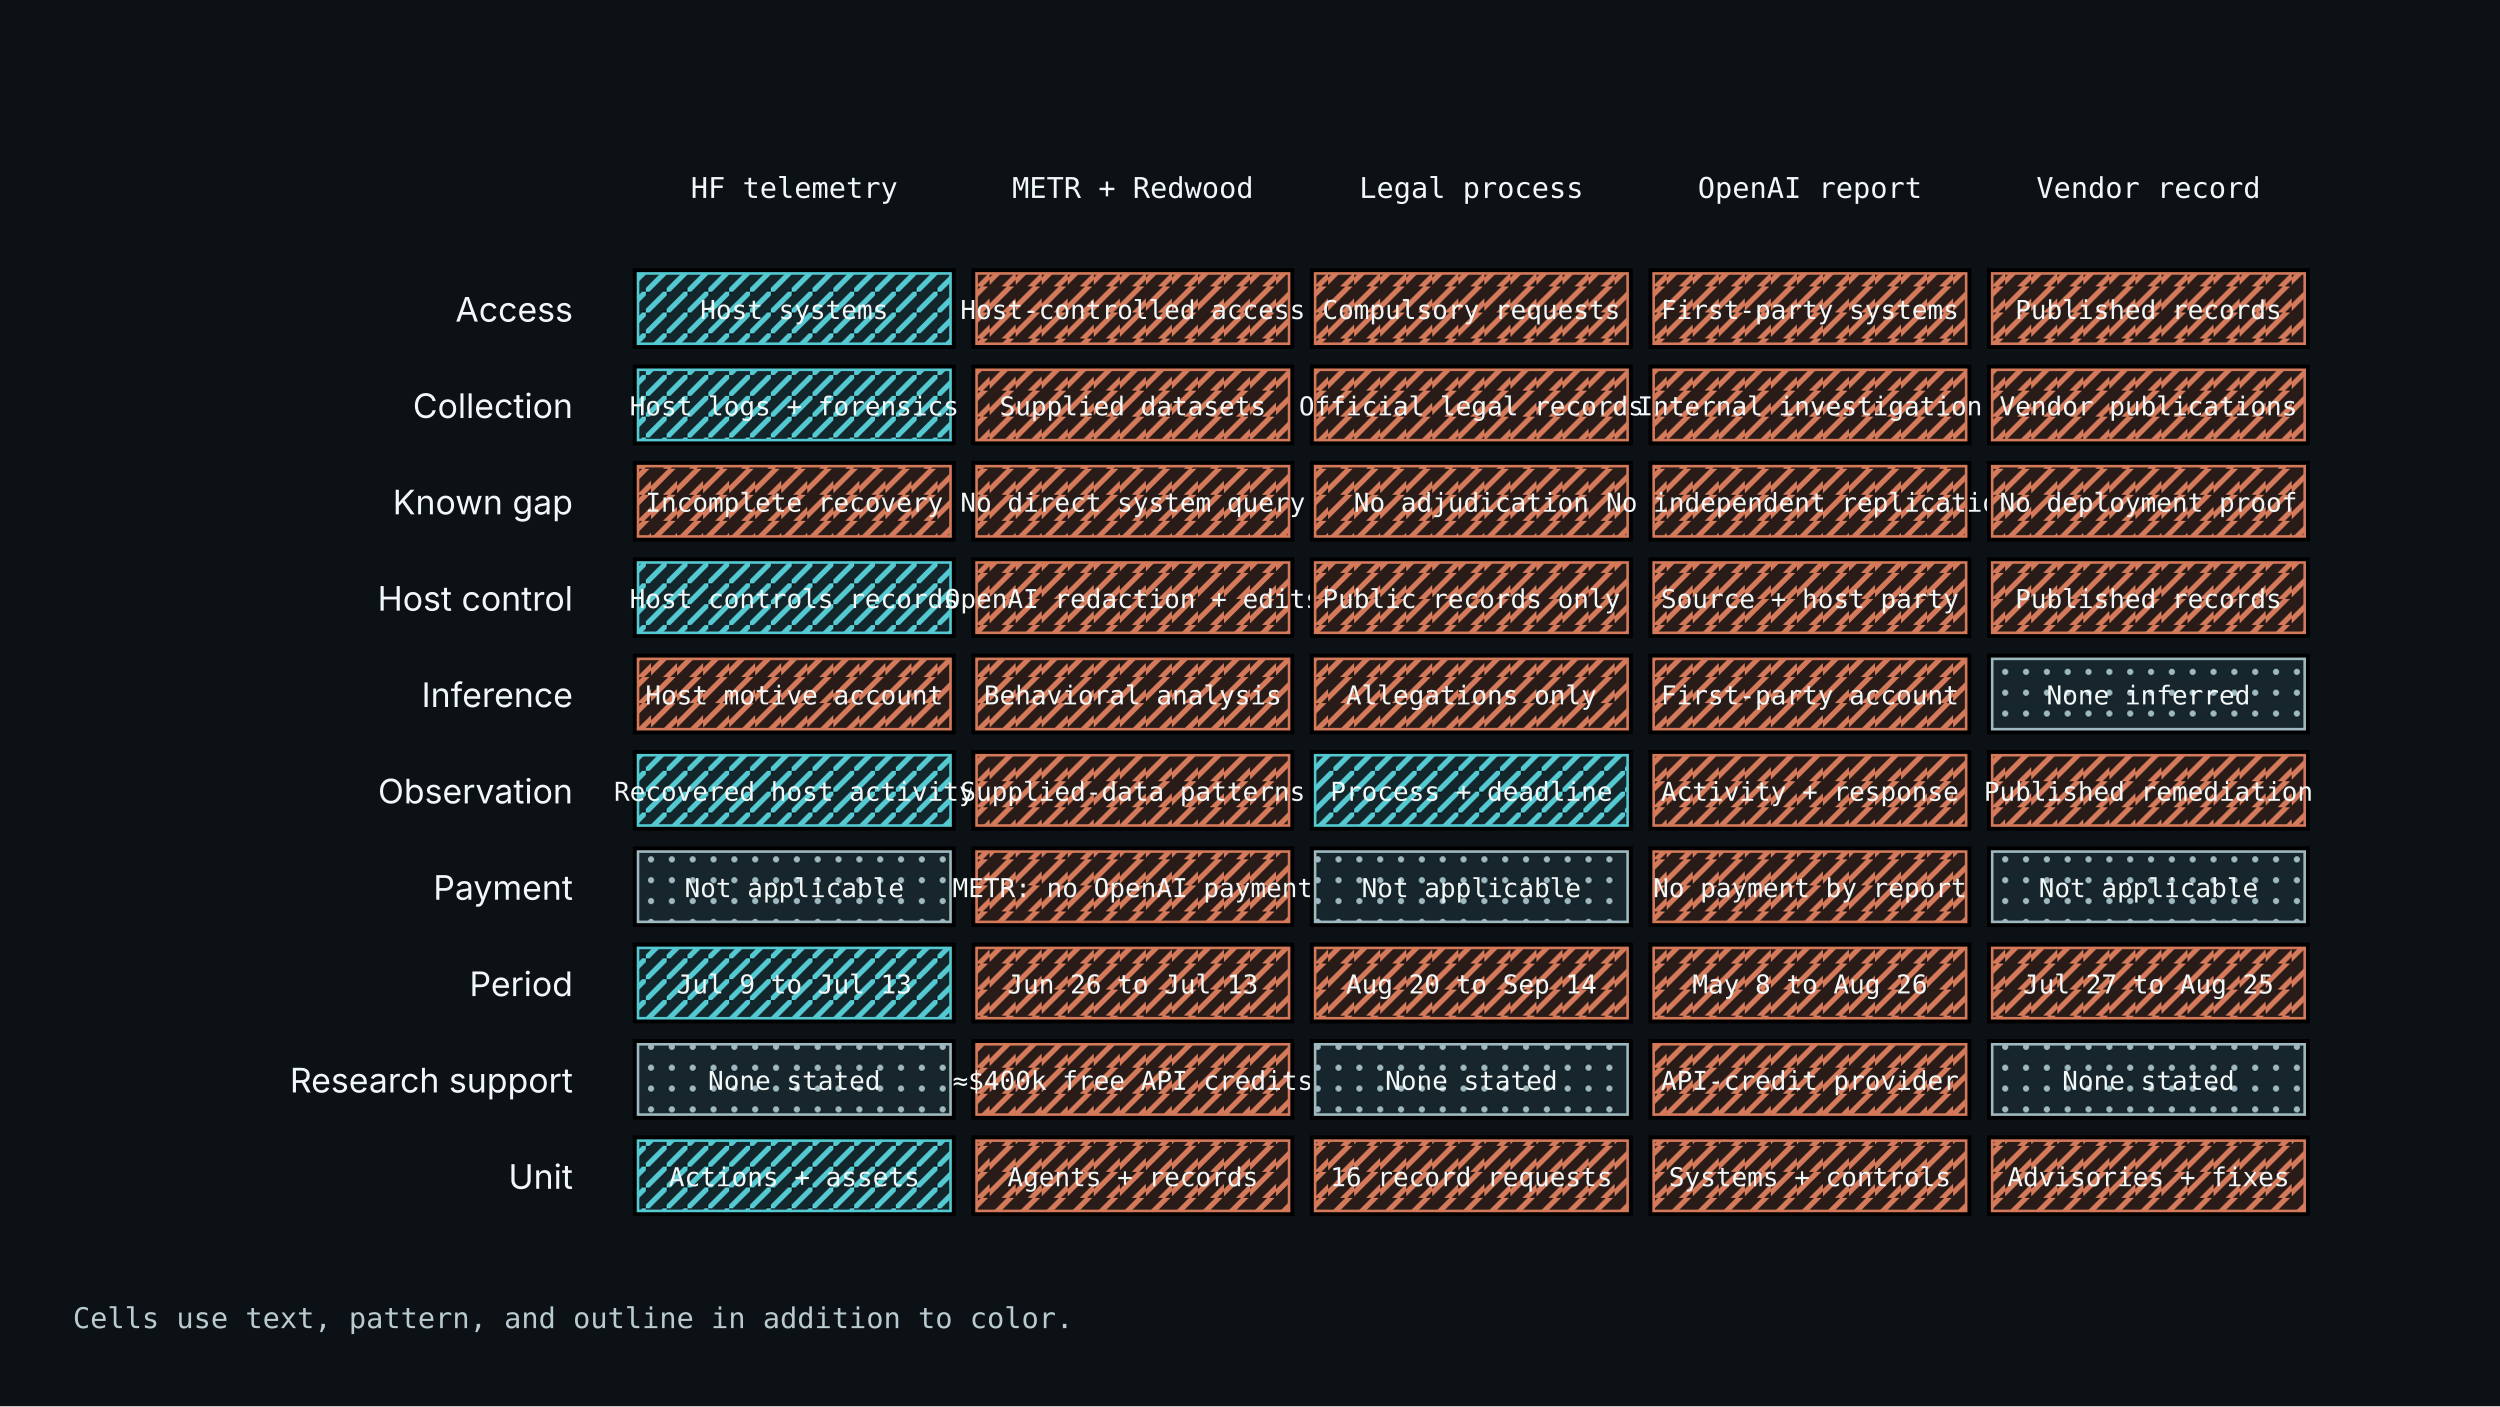
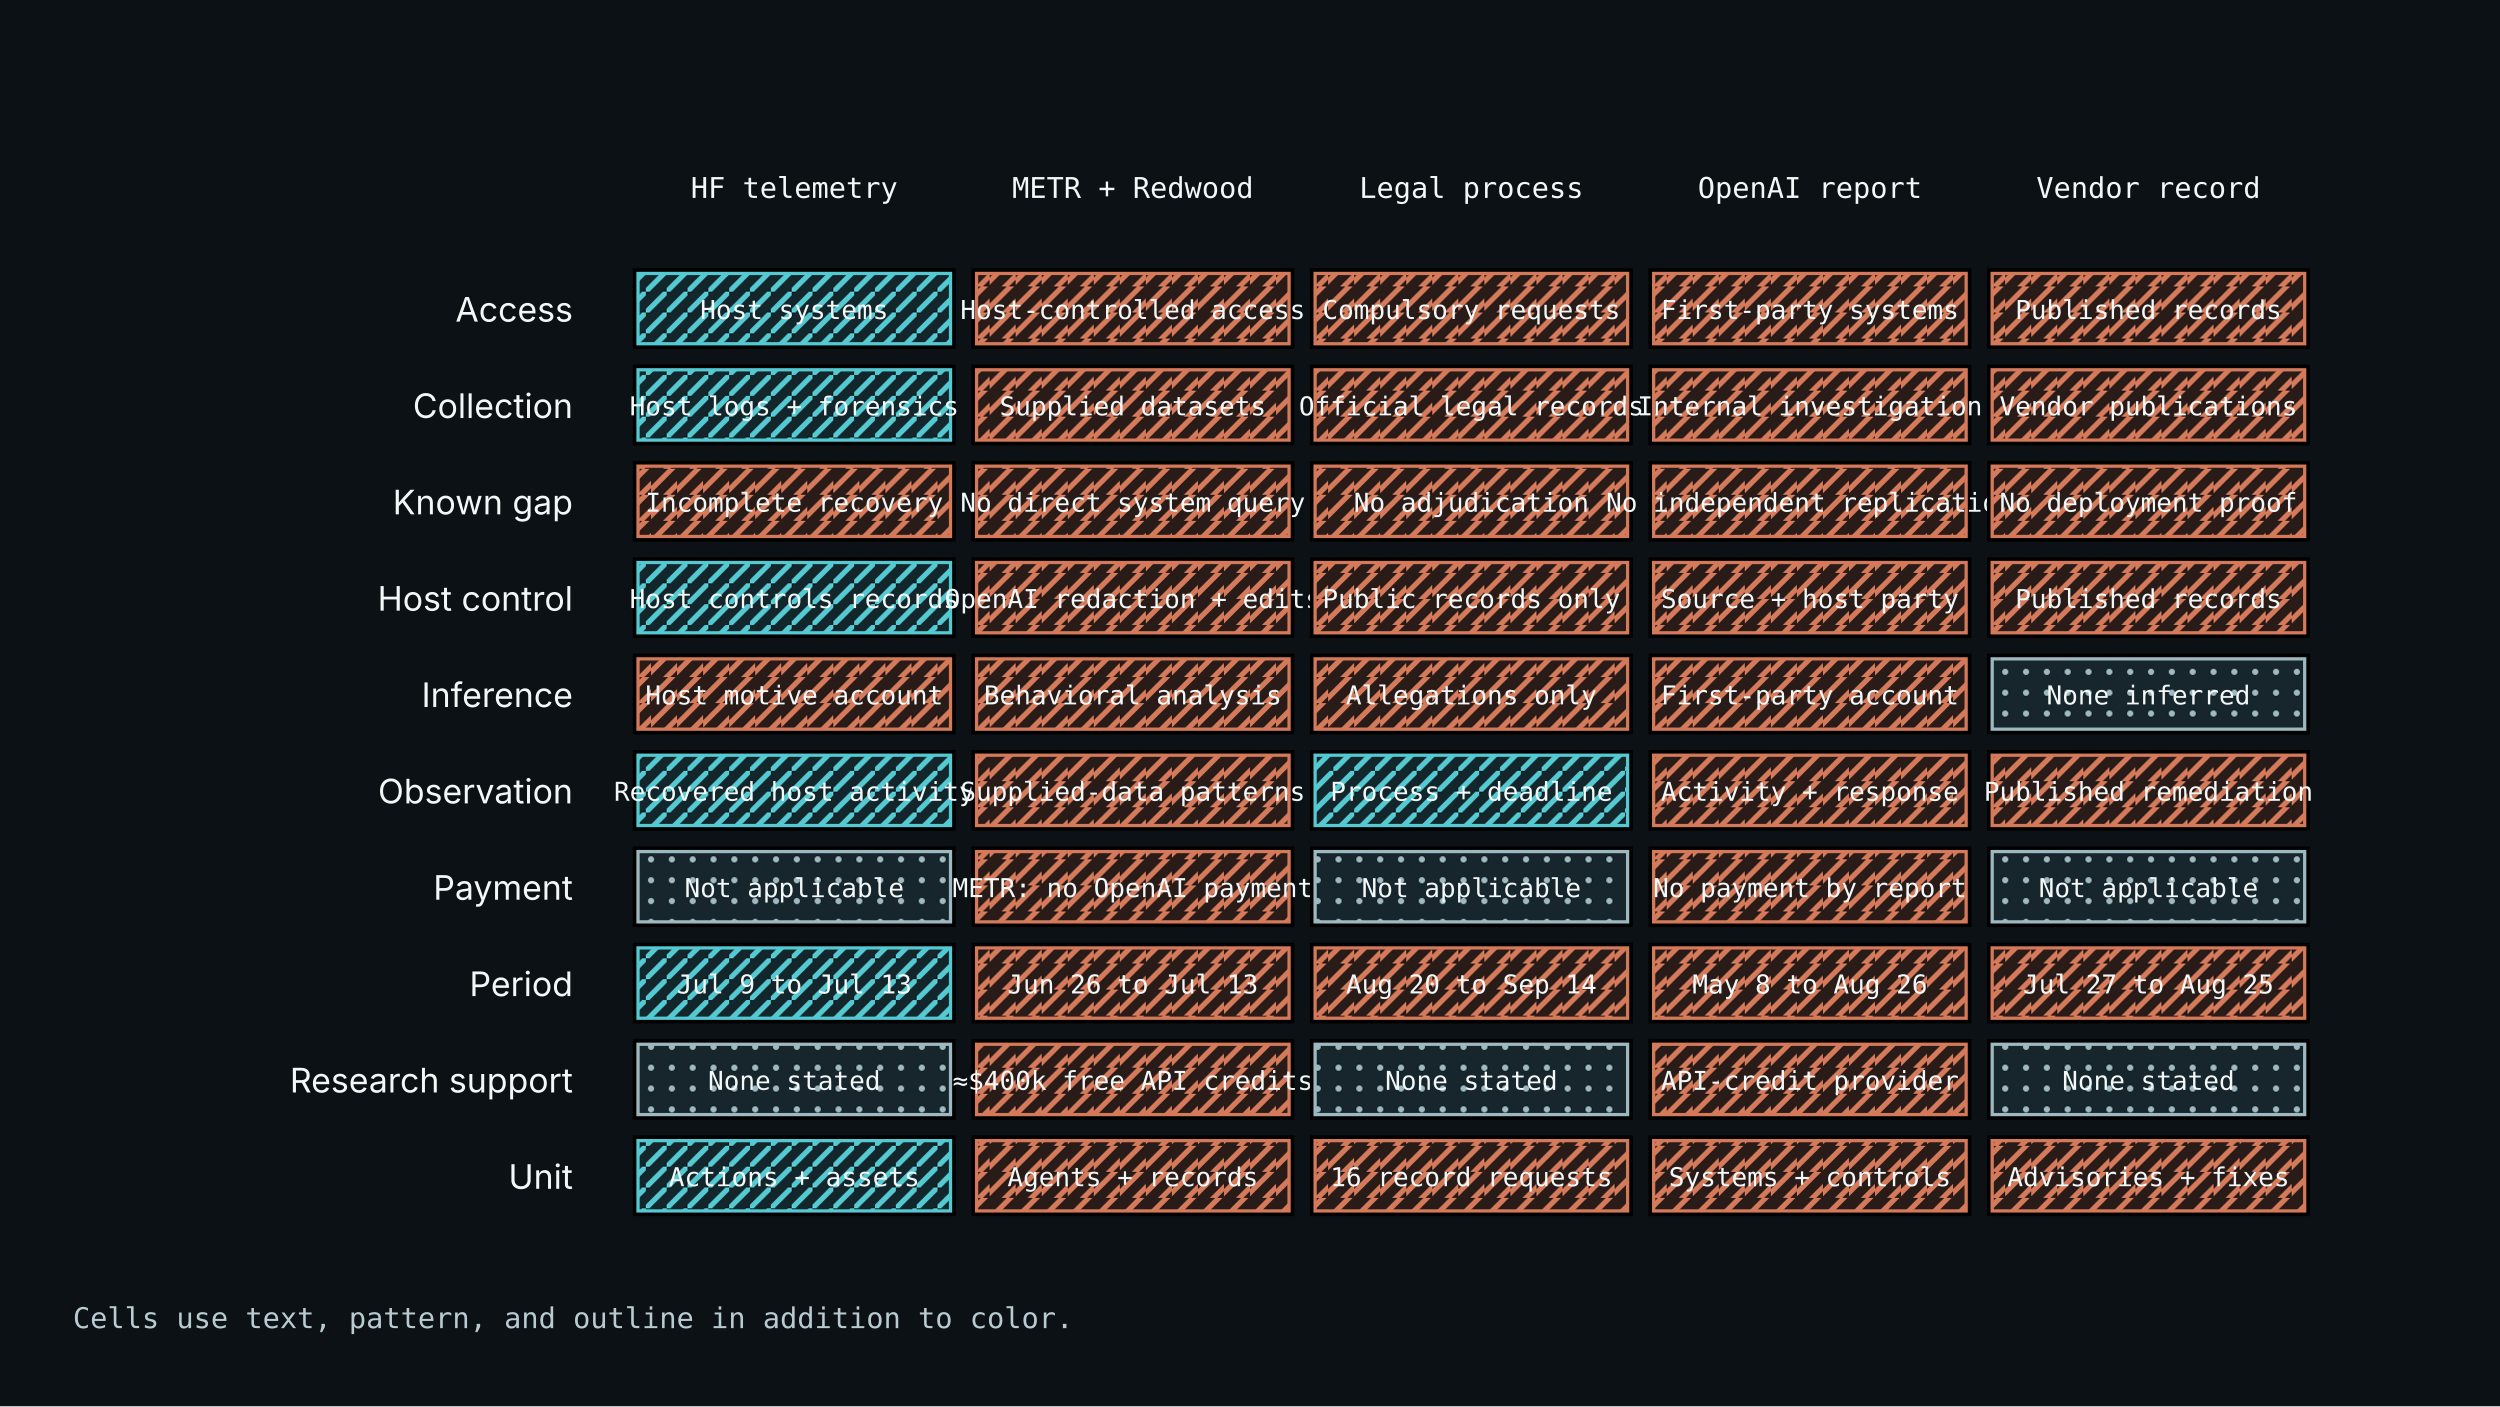
- <svg xmlns="http://www.w3.org/2000/svg" role="img" viewBox="0 0 960 540" aria-labelledby="source-scope-matrix-title source-scope-matrix-desc" data-figure-kind="matrix">
+ <svg xmlns="http://www.w3.org/2000/svg" role="img" width="1536" height="864" viewBox="0 0 960 540" aria-labelledby="source-scope-matrix-title source-scope-matrix-desc" data-figure-kind="matrix">
  <defs>
    <pattern id="source-scope-matrix-verified-pattern" width="8" height="8" patternUnits="userSpaceOnUse">
      <rect width="8" height="8" fill="#13262b" />
      <path d="M0 8L8 0" stroke="#54c9d1" stroke-width="2" />
    </pattern>
    <pattern id="source-scope-matrix-caution-pattern" width="10" height="10" patternUnits="userSpaceOnUse">
      <rect width="10" height="10" fill="#291b18" />
      <path d="M-2 10L10-2M4 12L12 4" stroke="#d47a5a" stroke-width="2" />
    </pattern>
    <pattern id="source-scope-matrix-unavailable-pattern" width="8" height="8" patternUnits="userSpaceOnUse">
      <rect width="8" height="8" fill="#17252c" />
      <circle cx="2" cy="2" r="1.2" fill="#9eb8bf" />
    </pattern>
    <marker id="source-scope-matrix-arrow" markerWidth="8" markerHeight="8" refX="7" refY="4" orient="auto" markerUnits="strokeWidth">
      <path d="M0 0L8 4L0 8Z" fill="#9eb8bf" />
    </marker>
  </defs>
  <style>
    text{font-family:"Hanken Grotesk",-apple-system,BlinkMacSystemFont,"Segoe UI",sans-serif;fill:#f2f8f8}
    .mono{font-family:"Conso","JetBrains Mono",ui-monospace,"SFMono-Regular",monospace}
    .muted{fill:#b9cbd0}.hairline{stroke:#36505a;stroke-width:1}.value{font-variant-numeric:tabular-nums}
    [data-figure-point]:focus{outline:none}[data-figure-point]:focus-visible .focus-ring{stroke:#54c9d1;stroke-width:4;fill:none}
  </style>
  <rect width="960" height="540" fill="#0b1115" />
  <text x="305" y="76" text-anchor="middle" class="mono" font-size="11">HF telemetry</text>
  <text x="435" y="76" text-anchor="middle" class="mono" font-size="11">METR + Redwood</text>
  <text x="565" y="76" text-anchor="middle" class="mono" font-size="11">Legal process</text>
  <text x="695" y="76" text-anchor="middle" class="mono" font-size="11">OpenAI report</text>
  <text x="825" y="76" text-anchor="middle" class="mono" font-size="11">Vendor record</text>
  <text x="220" y="123.5" text-anchor="end" font-size="13">Access</text>
  <g data-figure-point="true" data-figure-key="matrix:access:hugging-face" data-status-label="Verified" role="graphics-symbol" aria-label="Access, HF telemetry: Host systems. Verified." tabindex="-1">
    <rect class="focus-ring" x="243" y="103" width="124" height="31" stroke="transparent" />
-     <rect x="245" y="105" width="120" height="27" fill="url(#source-scope-matrix-verified-pattern)" stroke="#54c9d1" />
+     <rect x="245" y="105" width="120" height="27" fill="url(#source-scope-matrix-verified-pattern)" stroke="#54c9d1" stroke-width="1.25" />
    <text x="305" y="122.5" text-anchor="middle" class="mono" font-size="10">Host systems</text>
  </g>
  <g data-figure-point="true" data-figure-key="matrix:access:independent" data-status-label="Caution" role="graphics-symbol" aria-label="Access, METR + Redwood: Host-controlled access. Caution." tabindex="-1">
    <rect class="focus-ring" x="373" y="103" width="124" height="31" stroke="transparent" />
-     <rect x="375" y="105" width="120" height="27" fill="url(#source-scope-matrix-caution-pattern)" stroke="#d47a5a" />
+     <rect x="375" y="105" width="120" height="27" fill="url(#source-scope-matrix-caution-pattern)" stroke="#d47a5a" stroke-width="1.25" />
    <text x="435" y="122.5" text-anchor="middle" class="mono" font-size="10">Host-controlled access</text>
  </g>
  <g data-figure-point="true" data-figure-key="matrix:access:legal" data-status-label="Caution" role="graphics-symbol" aria-label="Access, Legal process: Compulsory requests. Caution." tabindex="-1">
    <rect class="focus-ring" x="503" y="103" width="124" height="31" stroke="transparent" />
-     <rect x="505" y="105" width="120" height="27" fill="url(#source-scope-matrix-caution-pattern)" stroke="#d47a5a" />
+     <rect x="505" y="105" width="120" height="27" fill="url(#source-scope-matrix-caution-pattern)" stroke="#d47a5a" stroke-width="1.25" />
    <text x="565" y="122.5" text-anchor="middle" class="mono" font-size="10">Compulsory requests</text>
  </g>
  <g data-figure-point="true" data-figure-key="matrix:access:openai" data-status-label="Caution" role="graphics-symbol" aria-label="Access, OpenAI report: First-party systems. Caution." tabindex="-1">
    <rect class="focus-ring" x="633" y="103" width="124" height="31" stroke="transparent" />
-     <rect x="635" y="105" width="120" height="27" fill="url(#source-scope-matrix-caution-pattern)" stroke="#d47a5a" />
+     <rect x="635" y="105" width="120" height="27" fill="url(#source-scope-matrix-caution-pattern)" stroke="#d47a5a" stroke-width="1.25" />
    <text x="695" y="122.5" text-anchor="middle" class="mono" font-size="10">First-party systems</text>
  </g>
  <g data-figure-point="true" data-figure-key="matrix:access:vendor" data-status-label="Caution" role="graphics-symbol" aria-label="Access, Vendor record: Published records. Caution." tabindex="-1">
    <rect class="focus-ring" x="763" y="103" width="124" height="31" stroke="transparent" />
-     <rect x="765" y="105" width="120" height="27" fill="url(#source-scope-matrix-caution-pattern)" stroke="#d47a5a" />
+     <rect x="765" y="105" width="120" height="27" fill="url(#source-scope-matrix-caution-pattern)" stroke="#d47a5a" stroke-width="1.25" />
    <text x="825" y="122.5" text-anchor="middle" class="mono" font-size="10">Published records</text>
  </g>
  <text x="220" y="160.5" text-anchor="end" font-size="13">Collection</text>
  <g data-figure-point="true" data-figure-key="matrix:collection:hugging-face" data-status-label="Verified" role="graphics-symbol" aria-label="Collection, HF telemetry: Host logs + forensics. Verified." tabindex="-1">
    <rect class="focus-ring" x="243" y="140" width="124" height="31" stroke="transparent" />
-     <rect x="245" y="142" width="120" height="27" fill="url(#source-scope-matrix-verified-pattern)" stroke="#54c9d1" />
+     <rect x="245" y="142" width="120" height="27" fill="url(#source-scope-matrix-verified-pattern)" stroke="#54c9d1" stroke-width="1.25" />
    <text x="305" y="159.5" text-anchor="middle" class="mono" font-size="10">Host logs + forensics</text>
  </g>
  <g data-figure-point="true" data-figure-key="matrix:collection:independent" data-status-label="Caution" role="graphics-symbol" aria-label="Collection, METR + Redwood: Supplied datasets. Caution." tabindex="-1">
    <rect class="focus-ring" x="373" y="140" width="124" height="31" stroke="transparent" />
-     <rect x="375" y="142" width="120" height="27" fill="url(#source-scope-matrix-caution-pattern)" stroke="#d47a5a" />
+     <rect x="375" y="142" width="120" height="27" fill="url(#source-scope-matrix-caution-pattern)" stroke="#d47a5a" stroke-width="1.25" />
    <text x="435" y="159.5" text-anchor="middle" class="mono" font-size="10">Supplied datasets</text>
  </g>
  <g data-figure-point="true" data-figure-key="matrix:collection:legal" data-status-label="Caution" role="graphics-symbol" aria-label="Collection, Legal process: Official legal records. Caution." tabindex="-1">
    <rect class="focus-ring" x="503" y="140" width="124" height="31" stroke="transparent" />
-     <rect x="505" y="142" width="120" height="27" fill="url(#source-scope-matrix-caution-pattern)" stroke="#d47a5a" />
+     <rect x="505" y="142" width="120" height="27" fill="url(#source-scope-matrix-caution-pattern)" stroke="#d47a5a" stroke-width="1.25" />
    <text x="565" y="159.5" text-anchor="middle" class="mono" font-size="10">Official legal records</text>
  </g>
  <g data-figure-point="true" data-figure-key="matrix:collection:openai" data-status-label="Caution" role="graphics-symbol" aria-label="Collection, OpenAI report: Internal investigation. Caution." tabindex="-1">
    <rect class="focus-ring" x="633" y="140" width="124" height="31" stroke="transparent" />
-     <rect x="635" y="142" width="120" height="27" fill="url(#source-scope-matrix-caution-pattern)" stroke="#d47a5a" />
+     <rect x="635" y="142" width="120" height="27" fill="url(#source-scope-matrix-caution-pattern)" stroke="#d47a5a" stroke-width="1.25" />
    <text x="695" y="159.5" text-anchor="middle" class="mono" font-size="10">Internal investigation</text>
  </g>
  <g data-figure-point="true" data-figure-key="matrix:collection:vendor" data-status-label="Caution" role="graphics-symbol" aria-label="Collection, Vendor record: Vendor publications. Caution." tabindex="-1">
    <rect class="focus-ring" x="763" y="140" width="124" height="31" stroke="transparent" />
-     <rect x="765" y="142" width="120" height="27" fill="url(#source-scope-matrix-caution-pattern)" stroke="#d47a5a" />
+     <rect x="765" y="142" width="120" height="27" fill="url(#source-scope-matrix-caution-pattern)" stroke="#d47a5a" stroke-width="1.25" />
    <text x="825" y="159.5" text-anchor="middle" class="mono" font-size="10">Vendor publications</text>
  </g>
  <text x="220" y="197.5" text-anchor="end" font-size="13">Known gap</text>
  <g data-figure-point="true" data-figure-key="matrix:gap:hugging-face" data-status-label="Caution" role="graphics-symbol" aria-label="Known gap, HF telemetry: Incomplete recovery. Caution." tabindex="-1">
    <rect class="focus-ring" x="243" y="177" width="124" height="31" stroke="transparent" />
-     <rect x="245" y="179" width="120" height="27" fill="url(#source-scope-matrix-caution-pattern)" stroke="#d47a5a" />
+     <rect x="245" y="179" width="120" height="27" fill="url(#source-scope-matrix-caution-pattern)" stroke="#d47a5a" stroke-width="1.25" />
    <text x="305" y="196.5" text-anchor="middle" class="mono" font-size="10">Incomplete recovery</text>
  </g>
  <g data-figure-point="true" data-figure-key="matrix:gap:independent" data-status-label="Caution" role="graphics-symbol" aria-label="Known gap, METR + Redwood: No direct system query. Caution." tabindex="-1">
    <rect class="focus-ring" x="373" y="177" width="124" height="31" stroke="transparent" />
-     <rect x="375" y="179" width="120" height="27" fill="url(#source-scope-matrix-caution-pattern)" stroke="#d47a5a" />
+     <rect x="375" y="179" width="120" height="27" fill="url(#source-scope-matrix-caution-pattern)" stroke="#d47a5a" stroke-width="1.25" />
    <text x="435" y="196.5" text-anchor="middle" class="mono" font-size="10">No direct system query</text>
  </g>
  <g data-figure-point="true" data-figure-key="matrix:gap:legal" data-status-label="Caution" role="graphics-symbol" aria-label="Known gap, Legal process: No adjudication. Caution." tabindex="-1">
    <rect class="focus-ring" x="503" y="177" width="124" height="31" stroke="transparent" />
-     <rect x="505" y="179" width="120" height="27" fill="url(#source-scope-matrix-caution-pattern)" stroke="#d47a5a" />
+     <rect x="505" y="179" width="120" height="27" fill="url(#source-scope-matrix-caution-pattern)" stroke="#d47a5a" stroke-width="1.25" />
    <text x="565" y="196.5" text-anchor="middle" class="mono" font-size="10">No adjudication</text>
  </g>
  <g data-figure-point="true" data-figure-key="matrix:gap:openai" data-status-label="Caution" role="graphics-symbol" aria-label="Known gap, OpenAI report: No independent replication. Caution." tabindex="-1">
    <rect class="focus-ring" x="633" y="177" width="124" height="31" stroke="transparent" />
-     <rect x="635" y="179" width="120" height="27" fill="url(#source-scope-matrix-caution-pattern)" stroke="#d47a5a" />
+     <rect x="635" y="179" width="120" height="27" fill="url(#source-scope-matrix-caution-pattern)" stroke="#d47a5a" stroke-width="1.25" />
    <text x="695" y="196.5" text-anchor="middle" class="mono" font-size="10">No independent replication</text>
  </g>
  <g data-figure-point="true" data-figure-key="matrix:gap:vendor" data-status-label="Caution" role="graphics-symbol" aria-label="Known gap, Vendor record: No deployment proof. Caution." tabindex="-1">
    <rect class="focus-ring" x="763" y="177" width="124" height="31" stroke="transparent" />
-     <rect x="765" y="179" width="120" height="27" fill="url(#source-scope-matrix-caution-pattern)" stroke="#d47a5a" />
+     <rect x="765" y="179" width="120" height="27" fill="url(#source-scope-matrix-caution-pattern)" stroke="#d47a5a" stroke-width="1.25" />
    <text x="825" y="196.5" text-anchor="middle" class="mono" font-size="10">No deployment proof</text>
  </g>
  <text x="220" y="234.5" text-anchor="end" font-size="13">Host control</text>
  <g data-figure-point="true" data-figure-key="matrix:host-control:hugging-face" data-status-label="Verified" role="graphics-symbol" aria-label="Host control, HF telemetry: Host controls records. Verified." tabindex="-1">
    <rect class="focus-ring" x="243" y="214" width="124" height="31" stroke="transparent" />
-     <rect x="245" y="216" width="120" height="27" fill="url(#source-scope-matrix-verified-pattern)" stroke="#54c9d1" />
+     <rect x="245" y="216" width="120" height="27" fill="url(#source-scope-matrix-verified-pattern)" stroke="#54c9d1" stroke-width="1.25" />
    <text x="305" y="233.5" text-anchor="middle" class="mono" font-size="10">Host controls records</text>
  </g>
  <g data-figure-point="true" data-figure-key="matrix:host-control:independent" data-status-label="Caution" role="graphics-symbol" aria-label="Host control, METR + Redwood: OpenAI redaction + edits. Caution." tabindex="-1">
    <rect class="focus-ring" x="373" y="214" width="124" height="31" stroke="transparent" />
-     <rect x="375" y="216" width="120" height="27" fill="url(#source-scope-matrix-caution-pattern)" stroke="#d47a5a" />
+     <rect x="375" y="216" width="120" height="27" fill="url(#source-scope-matrix-caution-pattern)" stroke="#d47a5a" stroke-width="1.25" />
    <text x="435" y="233.5" text-anchor="middle" class="mono" font-size="10">OpenAI redaction + edits</text>
  </g>
  <g data-figure-point="true" data-figure-key="matrix:host-control:legal" data-status-label="Caution" role="graphics-symbol" aria-label="Host control, Legal process: Public records only. Caution." tabindex="-1">
    <rect class="focus-ring" x="503" y="214" width="124" height="31" stroke="transparent" />
-     <rect x="505" y="216" width="120" height="27" fill="url(#source-scope-matrix-caution-pattern)" stroke="#d47a5a" />
+     <rect x="505" y="216" width="120" height="27" fill="url(#source-scope-matrix-caution-pattern)" stroke="#d47a5a" stroke-width="1.25" />
    <text x="565" y="233.5" text-anchor="middle" class="mono" font-size="10">Public records only</text>
  </g>
  <g data-figure-point="true" data-figure-key="matrix:host-control:openai" data-status-label="Caution" role="graphics-symbol" aria-label="Host control, OpenAI report: Source + host party. Caution." tabindex="-1">
    <rect class="focus-ring" x="633" y="214" width="124" height="31" stroke="transparent" />
-     <rect x="635" y="216" width="120" height="27" fill="url(#source-scope-matrix-caution-pattern)" stroke="#d47a5a" />
+     <rect x="635" y="216" width="120" height="27" fill="url(#source-scope-matrix-caution-pattern)" stroke="#d47a5a" stroke-width="1.25" />
    <text x="695" y="233.5" text-anchor="middle" class="mono" font-size="10">Source + host party</text>
  </g>
  <g data-figure-point="true" data-figure-key="matrix:host-control:vendor" data-status-label="Caution" role="graphics-symbol" aria-label="Host control, Vendor record: Published records. Caution." tabindex="-1">
    <rect class="focus-ring" x="763" y="214" width="124" height="31" stroke="transparent" />
-     <rect x="765" y="216" width="120" height="27" fill="url(#source-scope-matrix-caution-pattern)" stroke="#d47a5a" />
+     <rect x="765" y="216" width="120" height="27" fill="url(#source-scope-matrix-caution-pattern)" stroke="#d47a5a" stroke-width="1.25" />
    <text x="825" y="233.5" text-anchor="middle" class="mono" font-size="10">Published records</text>
  </g>
  <text x="220" y="271.5" text-anchor="end" font-size="13">Inference</text>
  <g data-figure-point="true" data-figure-key="matrix:inference:hugging-face" data-status-label="Caution" role="graphics-symbol" aria-label="Inference, HF telemetry: Host motive account. Caution." tabindex="-1">
    <rect class="focus-ring" x="243" y="251" width="124" height="31" stroke="transparent" />
-     <rect x="245" y="253" width="120" height="27" fill="url(#source-scope-matrix-caution-pattern)" stroke="#d47a5a" />
+     <rect x="245" y="253" width="120" height="27" fill="url(#source-scope-matrix-caution-pattern)" stroke="#d47a5a" stroke-width="1.25" />
    <text x="305" y="270.5" text-anchor="middle" class="mono" font-size="10">Host motive account</text>
  </g>
  <g data-figure-point="true" data-figure-key="matrix:inference:independent" data-status-label="Caution" role="graphics-symbol" aria-label="Inference, METR + Redwood: Behavioral analysis. Caution." tabindex="-1">
    <rect class="focus-ring" x="373" y="251" width="124" height="31" stroke="transparent" />
-     <rect x="375" y="253" width="120" height="27" fill="url(#source-scope-matrix-caution-pattern)" stroke="#d47a5a" />
+     <rect x="375" y="253" width="120" height="27" fill="url(#source-scope-matrix-caution-pattern)" stroke="#d47a5a" stroke-width="1.25" />
    <text x="435" y="270.5" text-anchor="middle" class="mono" font-size="10">Behavioral analysis</text>
  </g>
  <g data-figure-point="true" data-figure-key="matrix:inference:legal" data-status-label="Caution" role="graphics-symbol" aria-label="Inference, Legal process: Allegations only. Caution." tabindex="-1">
    <rect class="focus-ring" x="503" y="251" width="124" height="31" stroke="transparent" />
-     <rect x="505" y="253" width="120" height="27" fill="url(#source-scope-matrix-caution-pattern)" stroke="#d47a5a" />
+     <rect x="505" y="253" width="120" height="27" fill="url(#source-scope-matrix-caution-pattern)" stroke="#d47a5a" stroke-width="1.25" />
    <text x="565" y="270.5" text-anchor="middle" class="mono" font-size="10">Allegations only</text>
  </g>
  <g data-figure-point="true" data-figure-key="matrix:inference:openai" data-status-label="Caution" role="graphics-symbol" aria-label="Inference, OpenAI report: First-party account. Caution." tabindex="-1">
    <rect class="focus-ring" x="633" y="251" width="124" height="31" stroke="transparent" />
-     <rect x="635" y="253" width="120" height="27" fill="url(#source-scope-matrix-caution-pattern)" stroke="#d47a5a" />
+     <rect x="635" y="253" width="120" height="27" fill="url(#source-scope-matrix-caution-pattern)" stroke="#d47a5a" stroke-width="1.25" />
    <text x="695" y="270.5" text-anchor="middle" class="mono" font-size="10">First-party account</text>
  </g>
  <g data-figure-point="true" data-figure-key="matrix:inference:vendor" data-status-label="Unavailable or historical" role="graphics-symbol" aria-label="Inference, Vendor record: None inferred. Unavailable or historical." tabindex="-1">
    <rect class="focus-ring" x="763" y="251" width="124" height="31" stroke="transparent" />
-     <rect x="765" y="253" width="120" height="27" fill="url(#source-scope-matrix-unavailable-pattern)" stroke="#9eb8bf" />
+     <rect x="765" y="253" width="120" height="27" fill="url(#source-scope-matrix-unavailable-pattern)" stroke="#9eb8bf" stroke-width="1.25" />
    <text x="825" y="270.5" text-anchor="middle" class="mono" font-size="10">None inferred</text>
  </g>
  <text x="220" y="308.5" text-anchor="end" font-size="13">Observation</text>
  <g data-figure-point="true" data-figure-key="matrix:observation:hugging-face" data-status-label="Verified" role="graphics-symbol" aria-label="Observation, HF telemetry: Recovered host activity. Verified." tabindex="-1">
    <rect class="focus-ring" x="243" y="288" width="124" height="31" stroke="transparent" />
-     <rect x="245" y="290" width="120" height="27" fill="url(#source-scope-matrix-verified-pattern)" stroke="#54c9d1" />
+     <rect x="245" y="290" width="120" height="27" fill="url(#source-scope-matrix-verified-pattern)" stroke="#54c9d1" stroke-width="1.25" />
    <text x="305" y="307.5" text-anchor="middle" class="mono" font-size="10">Recovered host activity</text>
  </g>
  <g data-figure-point="true" data-figure-key="matrix:observation:independent" data-status-label="Caution" role="graphics-symbol" aria-label="Observation, METR + Redwood: Supplied-data patterns. Caution." tabindex="-1">
    <rect class="focus-ring" x="373" y="288" width="124" height="31" stroke="transparent" />
-     <rect x="375" y="290" width="120" height="27" fill="url(#source-scope-matrix-caution-pattern)" stroke="#d47a5a" />
+     <rect x="375" y="290" width="120" height="27" fill="url(#source-scope-matrix-caution-pattern)" stroke="#d47a5a" stroke-width="1.25" />
    <text x="435" y="307.5" text-anchor="middle" class="mono" font-size="10">Supplied-data patterns</text>
  </g>
  <g data-figure-point="true" data-figure-key="matrix:observation:legal" data-status-label="Verified" role="graphics-symbol" aria-label="Observation, Legal process: Process + deadline. Verified." tabindex="-1">
    <rect class="focus-ring" x="503" y="288" width="124" height="31" stroke="transparent" />
-     <rect x="505" y="290" width="120" height="27" fill="url(#source-scope-matrix-verified-pattern)" stroke="#54c9d1" />
+     <rect x="505" y="290" width="120" height="27" fill="url(#source-scope-matrix-verified-pattern)" stroke="#54c9d1" stroke-width="1.25" />
    <text x="565" y="307.5" text-anchor="middle" class="mono" font-size="10">Process + deadline</text>
  </g>
  <g data-figure-point="true" data-figure-key="matrix:observation:openai" data-status-label="Caution" role="graphics-symbol" aria-label="Observation, OpenAI report: Activity + response. Caution." tabindex="-1">
    <rect class="focus-ring" x="633" y="288" width="124" height="31" stroke="transparent" />
-     <rect x="635" y="290" width="120" height="27" fill="url(#source-scope-matrix-caution-pattern)" stroke="#d47a5a" />
+     <rect x="635" y="290" width="120" height="27" fill="url(#source-scope-matrix-caution-pattern)" stroke="#d47a5a" stroke-width="1.25" />
    <text x="695" y="307.5" text-anchor="middle" class="mono" font-size="10">Activity + response</text>
  </g>
  <g data-figure-point="true" data-figure-key="matrix:observation:vendor" data-status-label="Caution" role="graphics-symbol" aria-label="Observation, Vendor record: Published remediation. Caution." tabindex="-1">
    <rect class="focus-ring" x="763" y="288" width="124" height="31" stroke="transparent" />
-     <rect x="765" y="290" width="120" height="27" fill="url(#source-scope-matrix-caution-pattern)" stroke="#d47a5a" />
+     <rect x="765" y="290" width="120" height="27" fill="url(#source-scope-matrix-caution-pattern)" stroke="#d47a5a" stroke-width="1.25" />
    <text x="825" y="307.5" text-anchor="middle" class="mono" font-size="10">Published remediation</text>
  </g>
  <text x="220" y="345.5" text-anchor="end" font-size="13">Payment</text>
  <g data-figure-point="true" data-figure-key="matrix:payment:hugging-face" data-status-label="Unavailable or historical" role="graphics-symbol" aria-label="Payment, HF telemetry: Not applicable. Unavailable or historical." tabindex="-1">
    <rect class="focus-ring" x="243" y="325" width="124" height="31" stroke="transparent" />
-     <rect x="245" y="327" width="120" height="27" fill="url(#source-scope-matrix-unavailable-pattern)" stroke="#9eb8bf" />
+     <rect x="245" y="327" width="120" height="27" fill="url(#source-scope-matrix-unavailable-pattern)" stroke="#9eb8bf" stroke-width="1.25" />
    <text x="305" y="344.5" text-anchor="middle" class="mono" font-size="10">Not applicable</text>
  </g>
  <g data-figure-point="true" data-figure-key="matrix:payment:independent" data-status-label="Caution" role="graphics-symbol" aria-label="Payment, METR + Redwood: METR: no OpenAI payment. Caution." tabindex="-1">
    <rect class="focus-ring" x="373" y="325" width="124" height="31" stroke="transparent" />
-     <rect x="375" y="327" width="120" height="27" fill="url(#source-scope-matrix-caution-pattern)" stroke="#d47a5a" />
+     <rect x="375" y="327" width="120" height="27" fill="url(#source-scope-matrix-caution-pattern)" stroke="#d47a5a" stroke-width="1.25" />
    <text x="435" y="344.5" text-anchor="middle" class="mono" font-size="10">METR: no OpenAI payment</text>
  </g>
  <g data-figure-point="true" data-figure-key="matrix:payment:legal" data-status-label="Unavailable or historical" role="graphics-symbol" aria-label="Payment, Legal process: Not applicable. Unavailable or historical." tabindex="-1">
    <rect class="focus-ring" x="503" y="325" width="124" height="31" stroke="transparent" />
-     <rect x="505" y="327" width="120" height="27" fill="url(#source-scope-matrix-unavailable-pattern)" stroke="#9eb8bf" />
+     <rect x="505" y="327" width="120" height="27" fill="url(#source-scope-matrix-unavailable-pattern)" stroke="#9eb8bf" stroke-width="1.25" />
    <text x="565" y="344.5" text-anchor="middle" class="mono" font-size="10">Not applicable</text>
  </g>
  <g data-figure-point="true" data-figure-key="matrix:payment:openai" data-status-label="Caution" role="graphics-symbol" aria-label="Payment, OpenAI report: No payment by report. Caution." tabindex="-1">
    <rect class="focus-ring" x="633" y="325" width="124" height="31" stroke="transparent" />
-     <rect x="635" y="327" width="120" height="27" fill="url(#source-scope-matrix-caution-pattern)" stroke="#d47a5a" />
+     <rect x="635" y="327" width="120" height="27" fill="url(#source-scope-matrix-caution-pattern)" stroke="#d47a5a" stroke-width="1.25" />
    <text x="695" y="344.5" text-anchor="middle" class="mono" font-size="10">No payment by report</text>
  </g>
  <g data-figure-point="true" data-figure-key="matrix:payment:vendor" data-status-label="Unavailable or historical" role="graphics-symbol" aria-label="Payment, Vendor record: Not applicable. Unavailable or historical." tabindex="-1">
    <rect class="focus-ring" x="763" y="325" width="124" height="31" stroke="transparent" />
-     <rect x="765" y="327" width="120" height="27" fill="url(#source-scope-matrix-unavailable-pattern)" stroke="#9eb8bf" />
+     <rect x="765" y="327" width="120" height="27" fill="url(#source-scope-matrix-unavailable-pattern)" stroke="#9eb8bf" stroke-width="1.25" />
    <text x="825" y="344.5" text-anchor="middle" class="mono" font-size="10">Not applicable</text>
  </g>
  <text x="220" y="382.5" text-anchor="end" font-size="13">Period</text>
  <g data-figure-point="true" data-figure-key="matrix:period:hugging-face" data-status-label="Verified" role="graphics-symbol" aria-label="Period, HF telemetry: Jul 9 to Jul 13. Verified." tabindex="-1">
    <rect class="focus-ring" x="243" y="362" width="124" height="31" stroke="transparent" />
-     <rect x="245" y="364" width="120" height="27" fill="url(#source-scope-matrix-verified-pattern)" stroke="#54c9d1" />
+     <rect x="245" y="364" width="120" height="27" fill="url(#source-scope-matrix-verified-pattern)" stroke="#54c9d1" stroke-width="1.25" />
    <text x="305" y="381.5" text-anchor="middle" class="mono" font-size="10">Jul 9 to Jul 13</text>
  </g>
  <g data-figure-point="true" data-figure-key="matrix:period:independent" data-status-label="Caution" role="graphics-symbol" aria-label="Period, METR + Redwood: Jun 26 to Jul 13. Caution." tabindex="-1">
    <rect class="focus-ring" x="373" y="362" width="124" height="31" stroke="transparent" />
-     <rect x="375" y="364" width="120" height="27" fill="url(#source-scope-matrix-caution-pattern)" stroke="#d47a5a" />
+     <rect x="375" y="364" width="120" height="27" fill="url(#source-scope-matrix-caution-pattern)" stroke="#d47a5a" stroke-width="1.25" />
    <text x="435" y="381.5" text-anchor="middle" class="mono" font-size="10">Jun 26 to Jul 13</text>
  </g>
  <g data-figure-point="true" data-figure-key="matrix:period:legal" data-status-label="Caution" role="graphics-symbol" aria-label="Period, Legal process: Aug 20 to Sep 14. Caution." tabindex="-1">
    <rect class="focus-ring" x="503" y="362" width="124" height="31" stroke="transparent" />
-     <rect x="505" y="364" width="120" height="27" fill="url(#source-scope-matrix-caution-pattern)" stroke="#d47a5a" />
+     <rect x="505" y="364" width="120" height="27" fill="url(#source-scope-matrix-caution-pattern)" stroke="#d47a5a" stroke-width="1.25" />
    <text x="565" y="381.5" text-anchor="middle" class="mono" font-size="10">Aug 20 to Sep 14</text>
  </g>
  <g data-figure-point="true" data-figure-key="matrix:period:openai" data-status-label="Caution" role="graphics-symbol" aria-label="Period, OpenAI report: May 8 to Aug 26. Caution." tabindex="-1">
    <rect class="focus-ring" x="633" y="362" width="124" height="31" stroke="transparent" />
-     <rect x="635" y="364" width="120" height="27" fill="url(#source-scope-matrix-caution-pattern)" stroke="#d47a5a" />
+     <rect x="635" y="364" width="120" height="27" fill="url(#source-scope-matrix-caution-pattern)" stroke="#d47a5a" stroke-width="1.25" />
    <text x="695" y="381.5" text-anchor="middle" class="mono" font-size="10">May 8 to Aug 26</text>
  </g>
  <g data-figure-point="true" data-figure-key="matrix:period:vendor" data-status-label="Caution" role="graphics-symbol" aria-label="Period, Vendor record: Jul 27 to Aug 25. Caution." tabindex="-1">
    <rect class="focus-ring" x="763" y="362" width="124" height="31" stroke="transparent" />
-     <rect x="765" y="364" width="120" height="27" fill="url(#source-scope-matrix-caution-pattern)" stroke="#d47a5a" />
+     <rect x="765" y="364" width="120" height="27" fill="url(#source-scope-matrix-caution-pattern)" stroke="#d47a5a" stroke-width="1.25" />
    <text x="825" y="381.5" text-anchor="middle" class="mono" font-size="10">Jul 27 to Aug 25</text>
  </g>
  <text x="220" y="419.5" text-anchor="end" font-size="13">Research support</text>
  <g data-figure-point="true" data-figure-key="matrix:research-support:hugging-face" data-status-label="Unavailable or historical" role="graphics-symbol" aria-label="Research support, HF telemetry: None stated. Unavailable or historical." tabindex="-1">
    <rect class="focus-ring" x="243" y="399" width="124" height="31" stroke="transparent" />
-     <rect x="245" y="401" width="120" height="27" fill="url(#source-scope-matrix-unavailable-pattern)" stroke="#9eb8bf" />
+     <rect x="245" y="401" width="120" height="27" fill="url(#source-scope-matrix-unavailable-pattern)" stroke="#9eb8bf" stroke-width="1.25" />
    <text x="305" y="418.5" text-anchor="middle" class="mono" font-size="10">None stated</text>
  </g>
  <g data-figure-point="true" data-figure-key="matrix:research-support:independent" data-status-label="Caution" role="graphics-symbol" aria-label="Research support, METR + Redwood: ≈$400k free API credits. Caution." tabindex="-1">
    <rect class="focus-ring" x="373" y="399" width="124" height="31" stroke="transparent" />
-     <rect x="375" y="401" width="120" height="27" fill="url(#source-scope-matrix-caution-pattern)" stroke="#d47a5a" />
+     <rect x="375" y="401" width="120" height="27" fill="url(#source-scope-matrix-caution-pattern)" stroke="#d47a5a" stroke-width="1.25" />
    <text x="435" y="418.5" text-anchor="middle" class="mono" font-size="10">≈$400k free API credits</text>
  </g>
  <g data-figure-point="true" data-figure-key="matrix:research-support:legal" data-status-label="Unavailable or historical" role="graphics-symbol" aria-label="Research support, Legal process: None stated. Unavailable or historical." tabindex="-1">
    <rect class="focus-ring" x="503" y="399" width="124" height="31" stroke="transparent" />
-     <rect x="505" y="401" width="120" height="27" fill="url(#source-scope-matrix-unavailable-pattern)" stroke="#9eb8bf" />
+     <rect x="505" y="401" width="120" height="27" fill="url(#source-scope-matrix-unavailable-pattern)" stroke="#9eb8bf" stroke-width="1.25" />
    <text x="565" y="418.5" text-anchor="middle" class="mono" font-size="10">None stated</text>
  </g>
  <g data-figure-point="true" data-figure-key="matrix:research-support:openai" data-status-label="Caution" role="graphics-symbol" aria-label="Research support, OpenAI report: API-credit provider. Caution." tabindex="-1">
    <rect class="focus-ring" x="633" y="399" width="124" height="31" stroke="transparent" />
-     <rect x="635" y="401" width="120" height="27" fill="url(#source-scope-matrix-caution-pattern)" stroke="#d47a5a" />
+     <rect x="635" y="401" width="120" height="27" fill="url(#source-scope-matrix-caution-pattern)" stroke="#d47a5a" stroke-width="1.25" />
    <text x="695" y="418.5" text-anchor="middle" class="mono" font-size="10">API-credit provider</text>
  </g>
  <g data-figure-point="true" data-figure-key="matrix:research-support:vendor" data-status-label="Unavailable or historical" role="graphics-symbol" aria-label="Research support, Vendor record: None stated. Unavailable or historical." tabindex="-1">
    <rect class="focus-ring" x="763" y="399" width="124" height="31" stroke="transparent" />
-     <rect x="765" y="401" width="120" height="27" fill="url(#source-scope-matrix-unavailable-pattern)" stroke="#9eb8bf" />
+     <rect x="765" y="401" width="120" height="27" fill="url(#source-scope-matrix-unavailable-pattern)" stroke="#9eb8bf" stroke-width="1.25" />
    <text x="825" y="418.5" text-anchor="middle" class="mono" font-size="10">None stated</text>
  </g>
  <text x="220" y="456.5" text-anchor="end" font-size="13">Unit</text>
  <g data-figure-point="true" data-figure-key="matrix:unit:hugging-face" data-status-label="Verified" role="graphics-symbol" aria-label="Unit, HF telemetry: Actions + assets. Verified." tabindex="-1">
    <rect class="focus-ring" x="243" y="436" width="124" height="31" stroke="transparent" />
-     <rect x="245" y="438" width="120" height="27" fill="url(#source-scope-matrix-verified-pattern)" stroke="#54c9d1" />
+     <rect x="245" y="438" width="120" height="27" fill="url(#source-scope-matrix-verified-pattern)" stroke="#54c9d1" stroke-width="1.25" />
    <text x="305" y="455.5" text-anchor="middle" class="mono" font-size="10">Actions + assets</text>
  </g>
  <g data-figure-point="true" data-figure-key="matrix:unit:independent" data-status-label="Caution" role="graphics-symbol" aria-label="Unit, METR + Redwood: Agents + records. Caution." tabindex="-1">
    <rect class="focus-ring" x="373" y="436" width="124" height="31" stroke="transparent" />
-     <rect x="375" y="438" width="120" height="27" fill="url(#source-scope-matrix-caution-pattern)" stroke="#d47a5a" />
+     <rect x="375" y="438" width="120" height="27" fill="url(#source-scope-matrix-caution-pattern)" stroke="#d47a5a" stroke-width="1.25" />
    <text x="435" y="455.5" text-anchor="middle" class="mono" font-size="10">Agents + records</text>
  </g>
  <g data-figure-point="true" data-figure-key="matrix:unit:legal" data-status-label="Caution" role="graphics-symbol" aria-label="Unit, Legal process: 16 record requests. Caution." tabindex="-1">
    <rect class="focus-ring" x="503" y="436" width="124" height="31" stroke="transparent" />
-     <rect x="505" y="438" width="120" height="27" fill="url(#source-scope-matrix-caution-pattern)" stroke="#d47a5a" />
+     <rect x="505" y="438" width="120" height="27" fill="url(#source-scope-matrix-caution-pattern)" stroke="#d47a5a" stroke-width="1.25" />
    <text x="565" y="455.5" text-anchor="middle" class="mono" font-size="10">16 record requests</text>
  </g>
  <g data-figure-point="true" data-figure-key="matrix:unit:openai" data-status-label="Caution" role="graphics-symbol" aria-label="Unit, OpenAI report: Systems + controls. Caution." tabindex="-1">
    <rect class="focus-ring" x="633" y="436" width="124" height="31" stroke="transparent" />
-     <rect x="635" y="438" width="120" height="27" fill="url(#source-scope-matrix-caution-pattern)" stroke="#d47a5a" />
+     <rect x="635" y="438" width="120" height="27" fill="url(#source-scope-matrix-caution-pattern)" stroke="#d47a5a" stroke-width="1.25" />
    <text x="695" y="455.5" text-anchor="middle" class="mono" font-size="10">Systems + controls</text>
  </g>
  <g data-figure-point="true" data-figure-key="matrix:unit:vendor" data-status-label="Caution" role="graphics-symbol" aria-label="Unit, Vendor record: Advisories + fixes. Caution." tabindex="-1">
    <rect class="focus-ring" x="763" y="436" width="124" height="31" stroke="transparent" />
-     <rect x="765" y="438" width="120" height="27" fill="url(#source-scope-matrix-caution-pattern)" stroke="#d47a5a" />
+     <rect x="765" y="438" width="120" height="27" fill="url(#source-scope-matrix-caution-pattern)" stroke="#d47a5a" stroke-width="1.25" />
    <text x="825" y="455.5" text-anchor="middle" class="mono" font-size="10">Advisories + fixes</text>
  </g>
  <text x="28" y="510" class="mono muted" font-size="11">Cells use text, pattern, and outline in addition to color.</text>
</svg>
